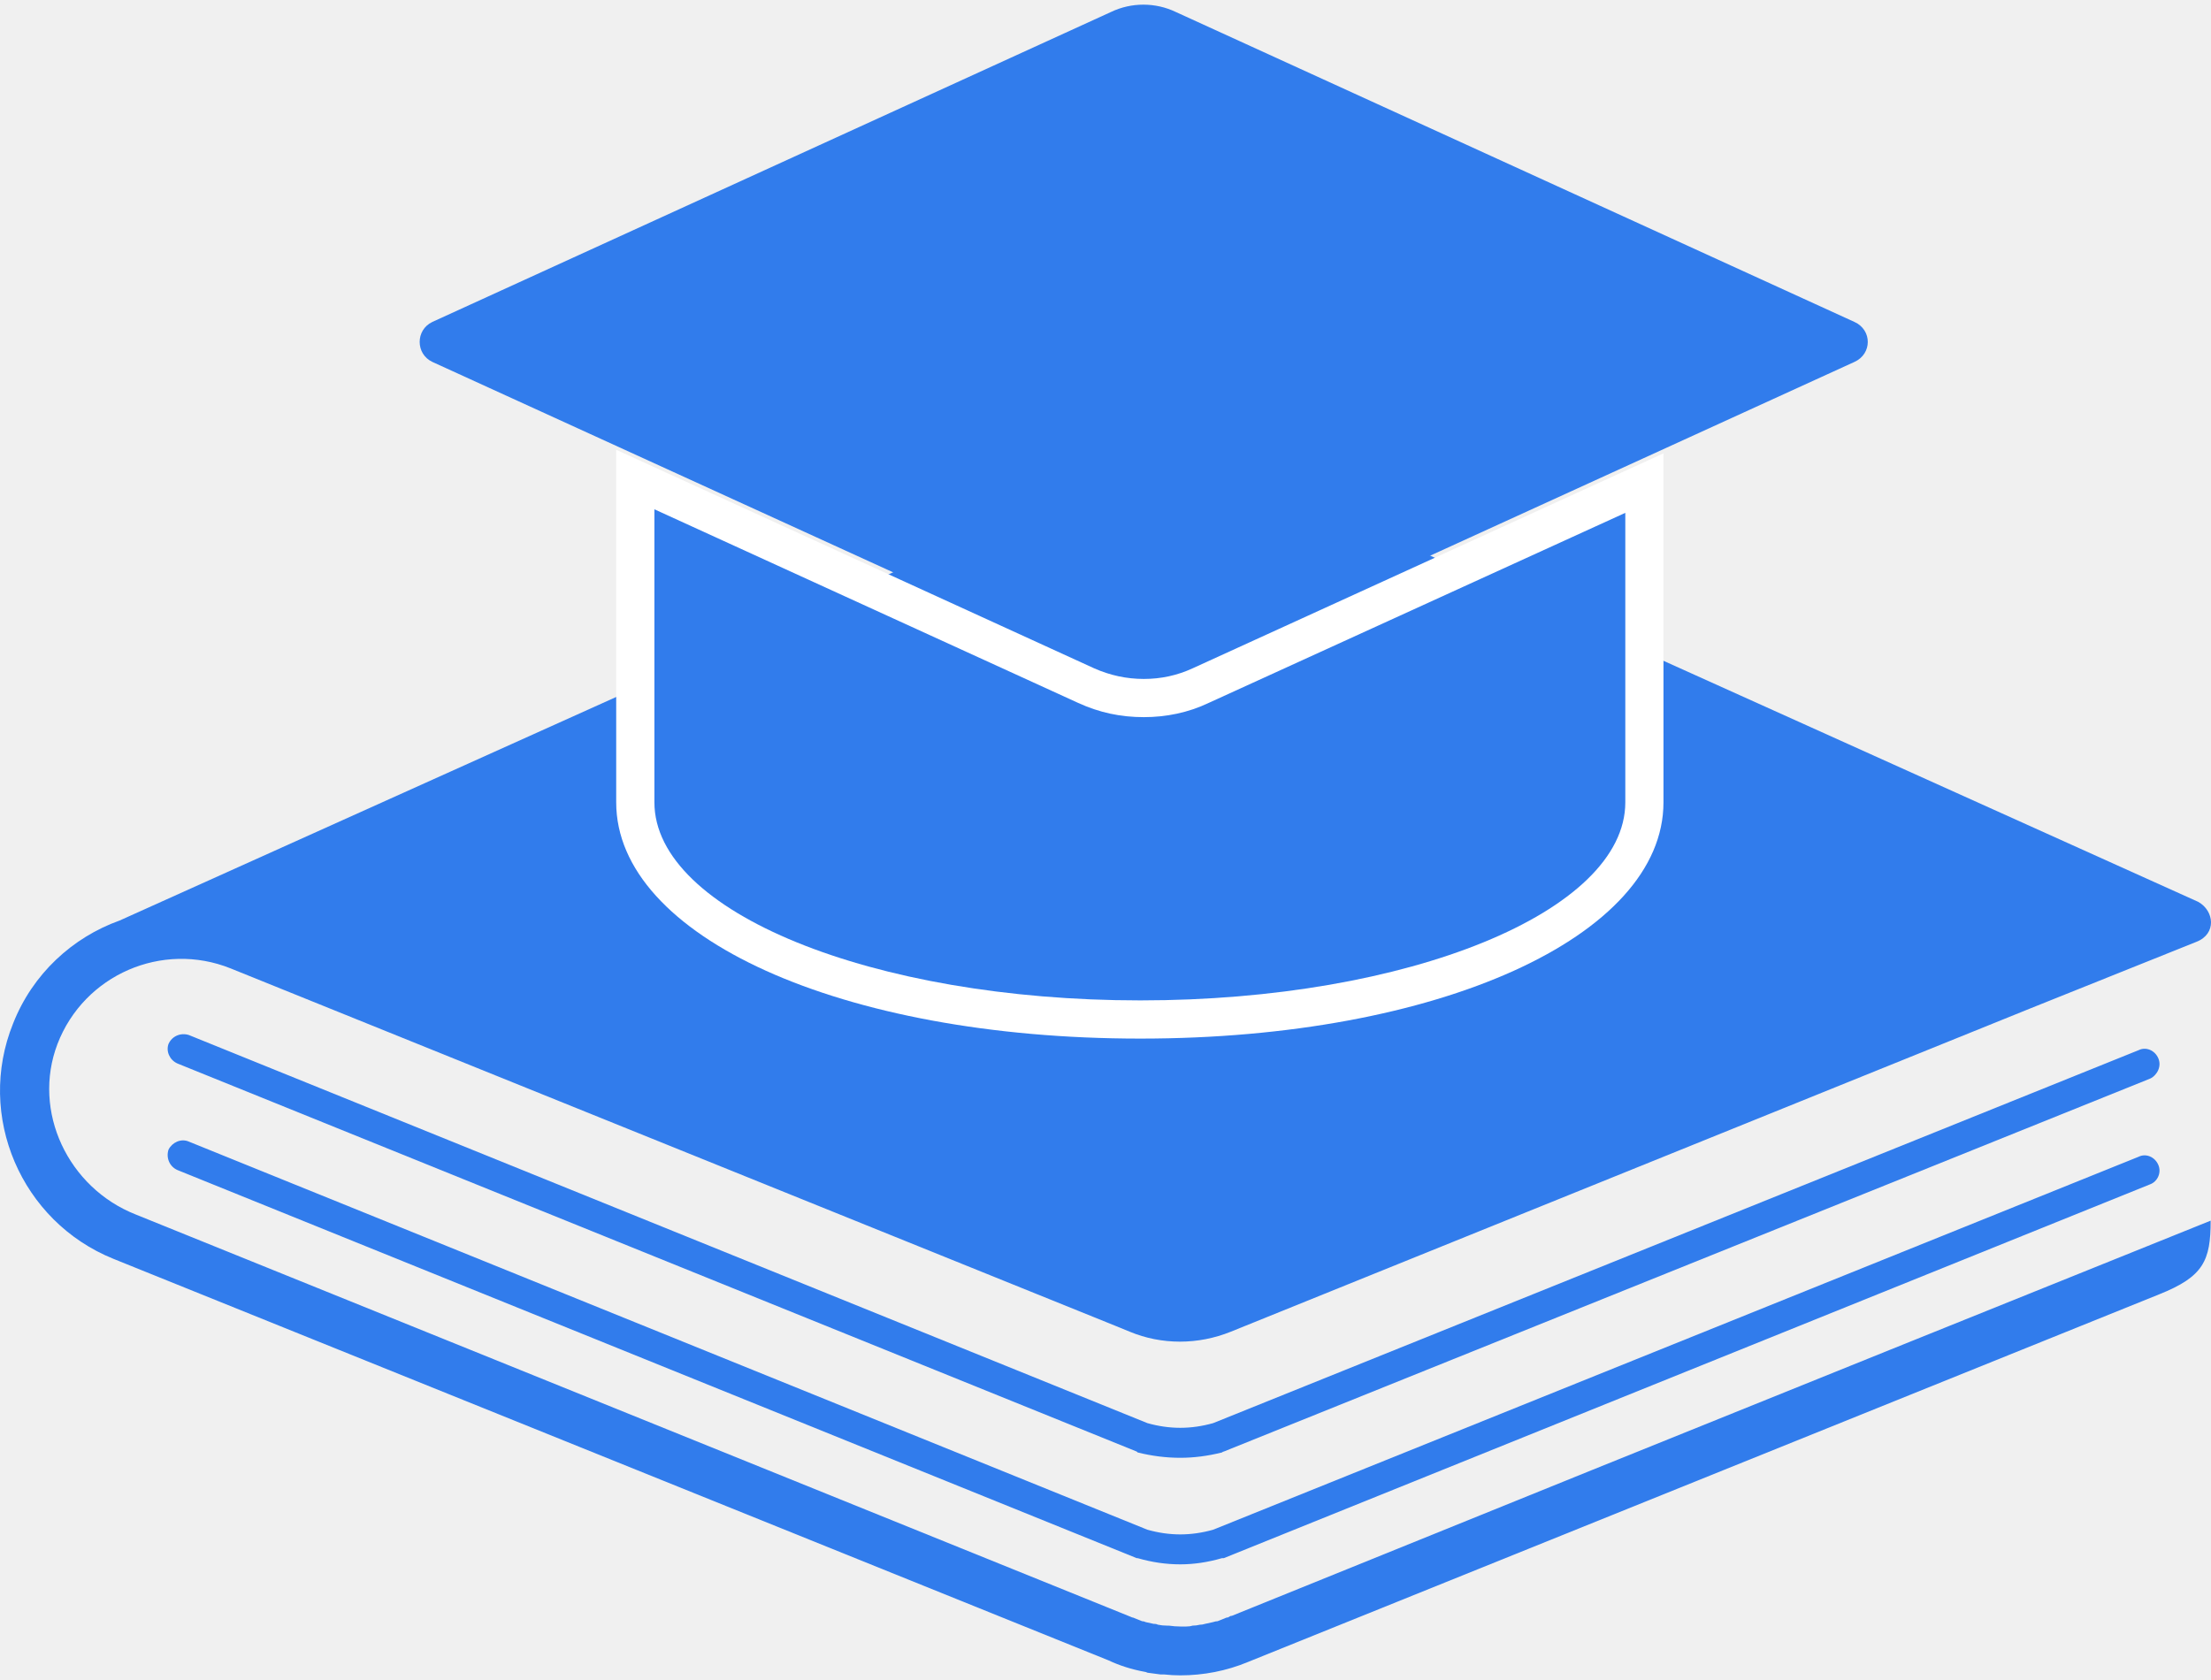
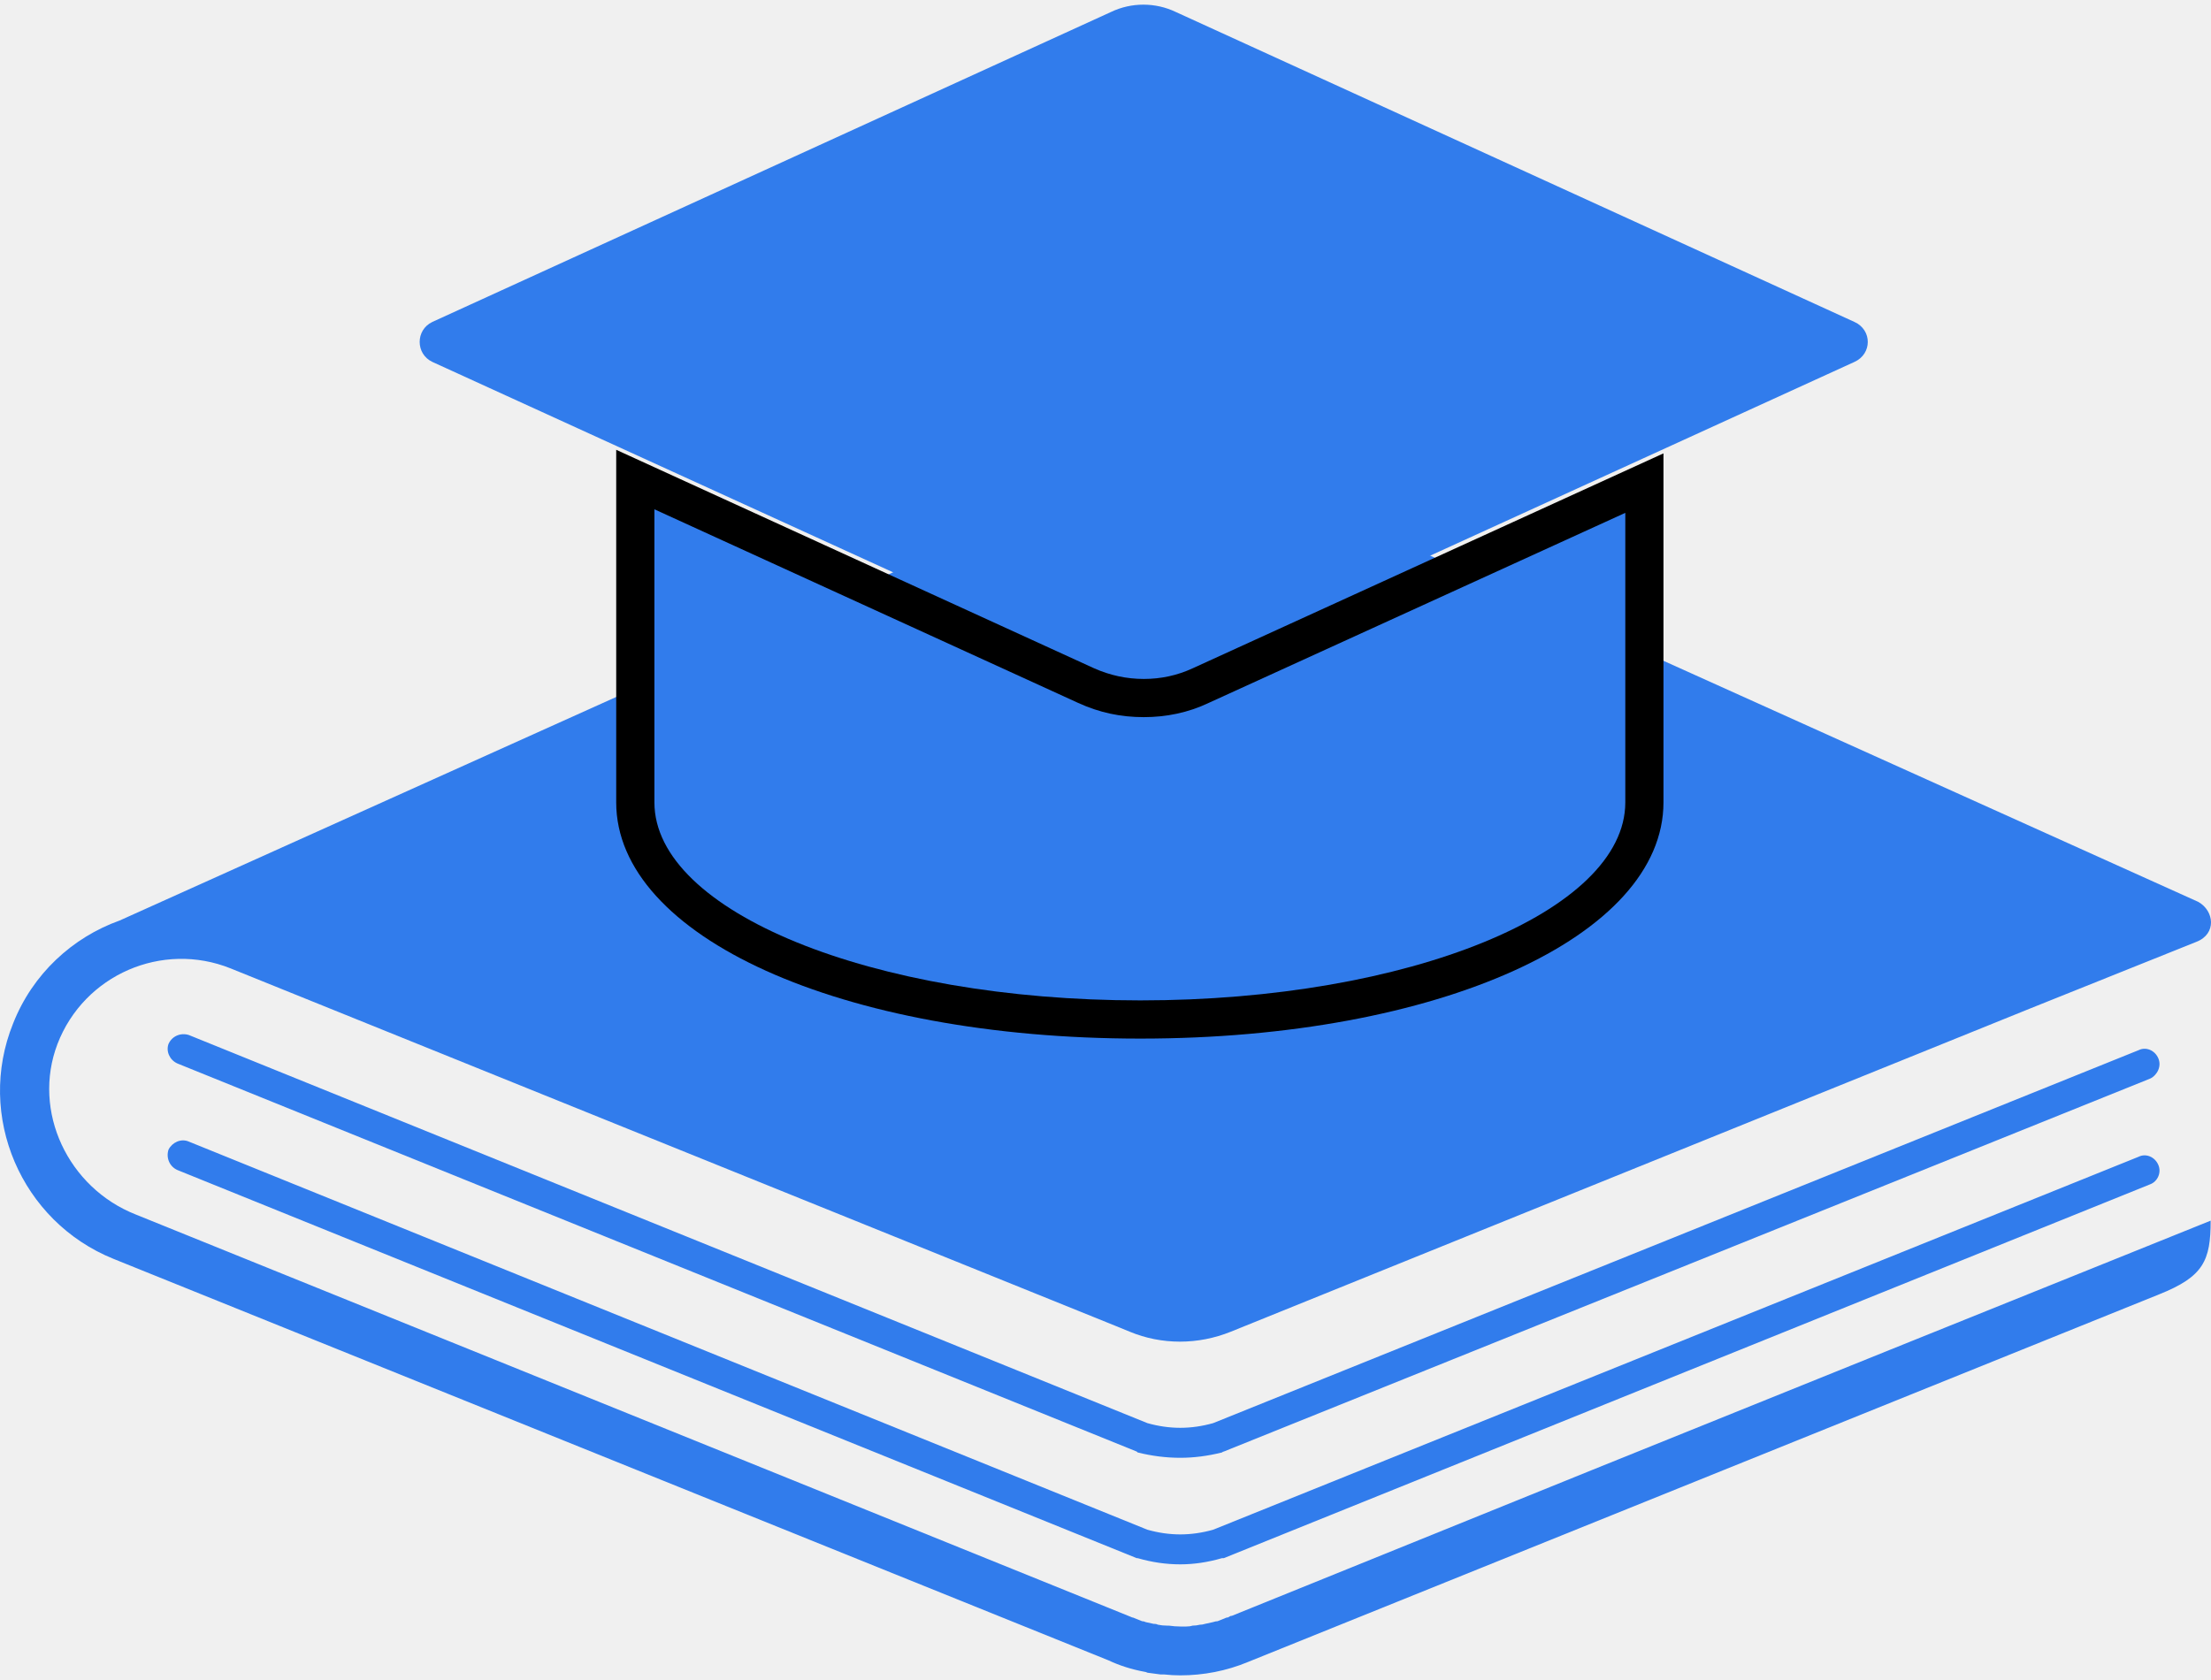
<svg xmlns="http://www.w3.org/2000/svg" width="50" height="38" viewBox="0 0 50 38" fill="none">
  <path fill-rule="evenodd" clip-rule="evenodd" d="M49.992 27.61C49.992 28.514 49.832 28.876 48.827 29.277L28.218 37.594C27.735 37.795 27.213 37.895 26.691 37.895C26.57 37.895 26.45 37.888 26.329 37.875C26.302 37.875 26.276 37.875 26.249 37.875C26.142 37.862 26.041 37.848 25.948 37.835C25.921 37.821 25.901 37.815 25.887 37.815C25.593 37.761 25.318 37.674 25.064 37.554L2.566 28.474C0.477 27.63 -0.548 25.24 0.296 23.151C0.738 22.026 1.642 21.202 2.706 20.821L24.521 10.998C25.887 10.375 27.474 10.375 28.86 10.998L49.711 20.399C50.073 20.6 50.133 21.122 49.671 21.303L45.915 22.809L27.836 30.121C27.093 30.422 26.269 30.422 25.546 30.121L25.204 29.981L5.217 21.905C3.67 21.283 1.903 22.046 1.3 23.613C0.718 25.14 1.541 26.867 3.068 27.47L25.566 36.569C25.593 36.583 25.613 36.589 25.626 36.589C25.693 36.616 25.76 36.643 25.827 36.67C25.854 36.67 25.881 36.676 25.907 36.69C25.974 36.703 26.035 36.717 26.088 36.73C26.088 36.73 26.095 36.73 26.108 36.73C26.135 36.73 26.162 36.737 26.189 36.75C26.256 36.764 26.323 36.77 26.39 36.77C26.403 36.77 26.416 36.77 26.43 36.77C26.523 36.783 26.61 36.79 26.691 36.79C26.731 36.79 26.778 36.79 26.831 36.79C26.885 36.79 26.932 36.783 26.972 36.77C27.026 36.77 27.079 36.764 27.133 36.75C27.173 36.75 27.213 36.743 27.253 36.73C27.32 36.717 27.381 36.703 27.434 36.69C27.474 36.676 27.508 36.67 27.535 36.67C27.602 36.643 27.668 36.616 27.735 36.589C27.762 36.589 27.782 36.583 27.796 36.569L27.836 36.549C27.849 36.549 27.856 36.549 27.856 36.549L35.991 33.255L42.761 30.523L49.992 27.61Z" fill="#317CEC" />
  <path d="M26.691 35.384C26.369 35.384 26.048 35.337 25.727 35.244C25.713 35.244 25.706 35.244 25.706 35.244L4.012 26.465C3.831 26.385 3.751 26.184 3.811 26.003C3.891 25.843 4.092 25.742 4.273 25.823L25.948 34.601C26.45 34.742 26.932 34.742 27.434 34.601L48.365 26.164C48.526 26.084 48.727 26.164 48.807 26.345C48.888 26.526 48.787 26.727 48.626 26.787L27.675 35.244C27.662 35.244 27.648 35.244 27.635 35.244C27.314 35.337 26.999 35.384 26.691 35.384Z" fill="#317CEC" />
  <path d="M26.691 32.974C26.369 32.974 26.048 32.933 25.727 32.853C25.713 32.84 25.706 32.833 25.706 32.833L4.012 24.055C3.831 23.974 3.751 23.773 3.811 23.613C3.891 23.432 4.092 23.352 4.273 23.412L25.948 32.19C26.45 32.331 26.932 32.331 27.434 32.19L48.365 23.753C48.526 23.673 48.727 23.753 48.807 23.934C48.888 24.115 48.787 24.316 48.626 24.396L27.675 32.833C27.662 32.833 27.648 32.84 27.635 32.853C27.314 32.933 26.999 32.974 26.691 32.974Z" fill="#317CEC" />
  <path d="M25.124 0.271L9.777 7.282C9.395 7.463 9.395 8.005 9.777 8.186L25.124 15.196C25.586 15.397 26.128 15.397 26.59 15.196L41.937 8.186C42.339 8.005 42.339 7.463 41.937 7.282L26.59 0.271C26.128 0.05 25.586 0.05 25.124 0.271Z" fill="#317CEC" />
-   <path d="M25.787 23.492C19.017 23.492 13.935 21.182 13.935 18.149V10.174L24.742 15.116C25.104 15.277 25.479 15.357 25.867 15.357C26.256 15.357 26.624 15.277 26.972 15.116L37.618 10.255V18.149C37.618 21.182 32.536 23.492 25.787 23.492Z" fill="white" />
+   <path d="M25.787 23.492C19.017 23.492 13.935 21.182 13.935 18.149V10.174L24.742 15.116C25.104 15.277 25.479 15.357 25.867 15.357C26.256 15.357 26.624 15.277 26.972 15.116L37.618 10.255V18.149C37.618 21.182 32.536 23.492 25.787 23.492Z" fill="currentColor" />
  <path d="M27.334 15.899C26.872 16.12 26.369 16.221 25.867 16.221C25.345 16.221 24.863 16.12 24.381 15.899L14.799 11.52V18.149C14.799 20.62 19.72 22.628 25.787 22.628C31.853 22.628 36.755 20.62 36.755 18.149V11.6L27.334 15.899Z" fill="#317CEC" />
</svg>
